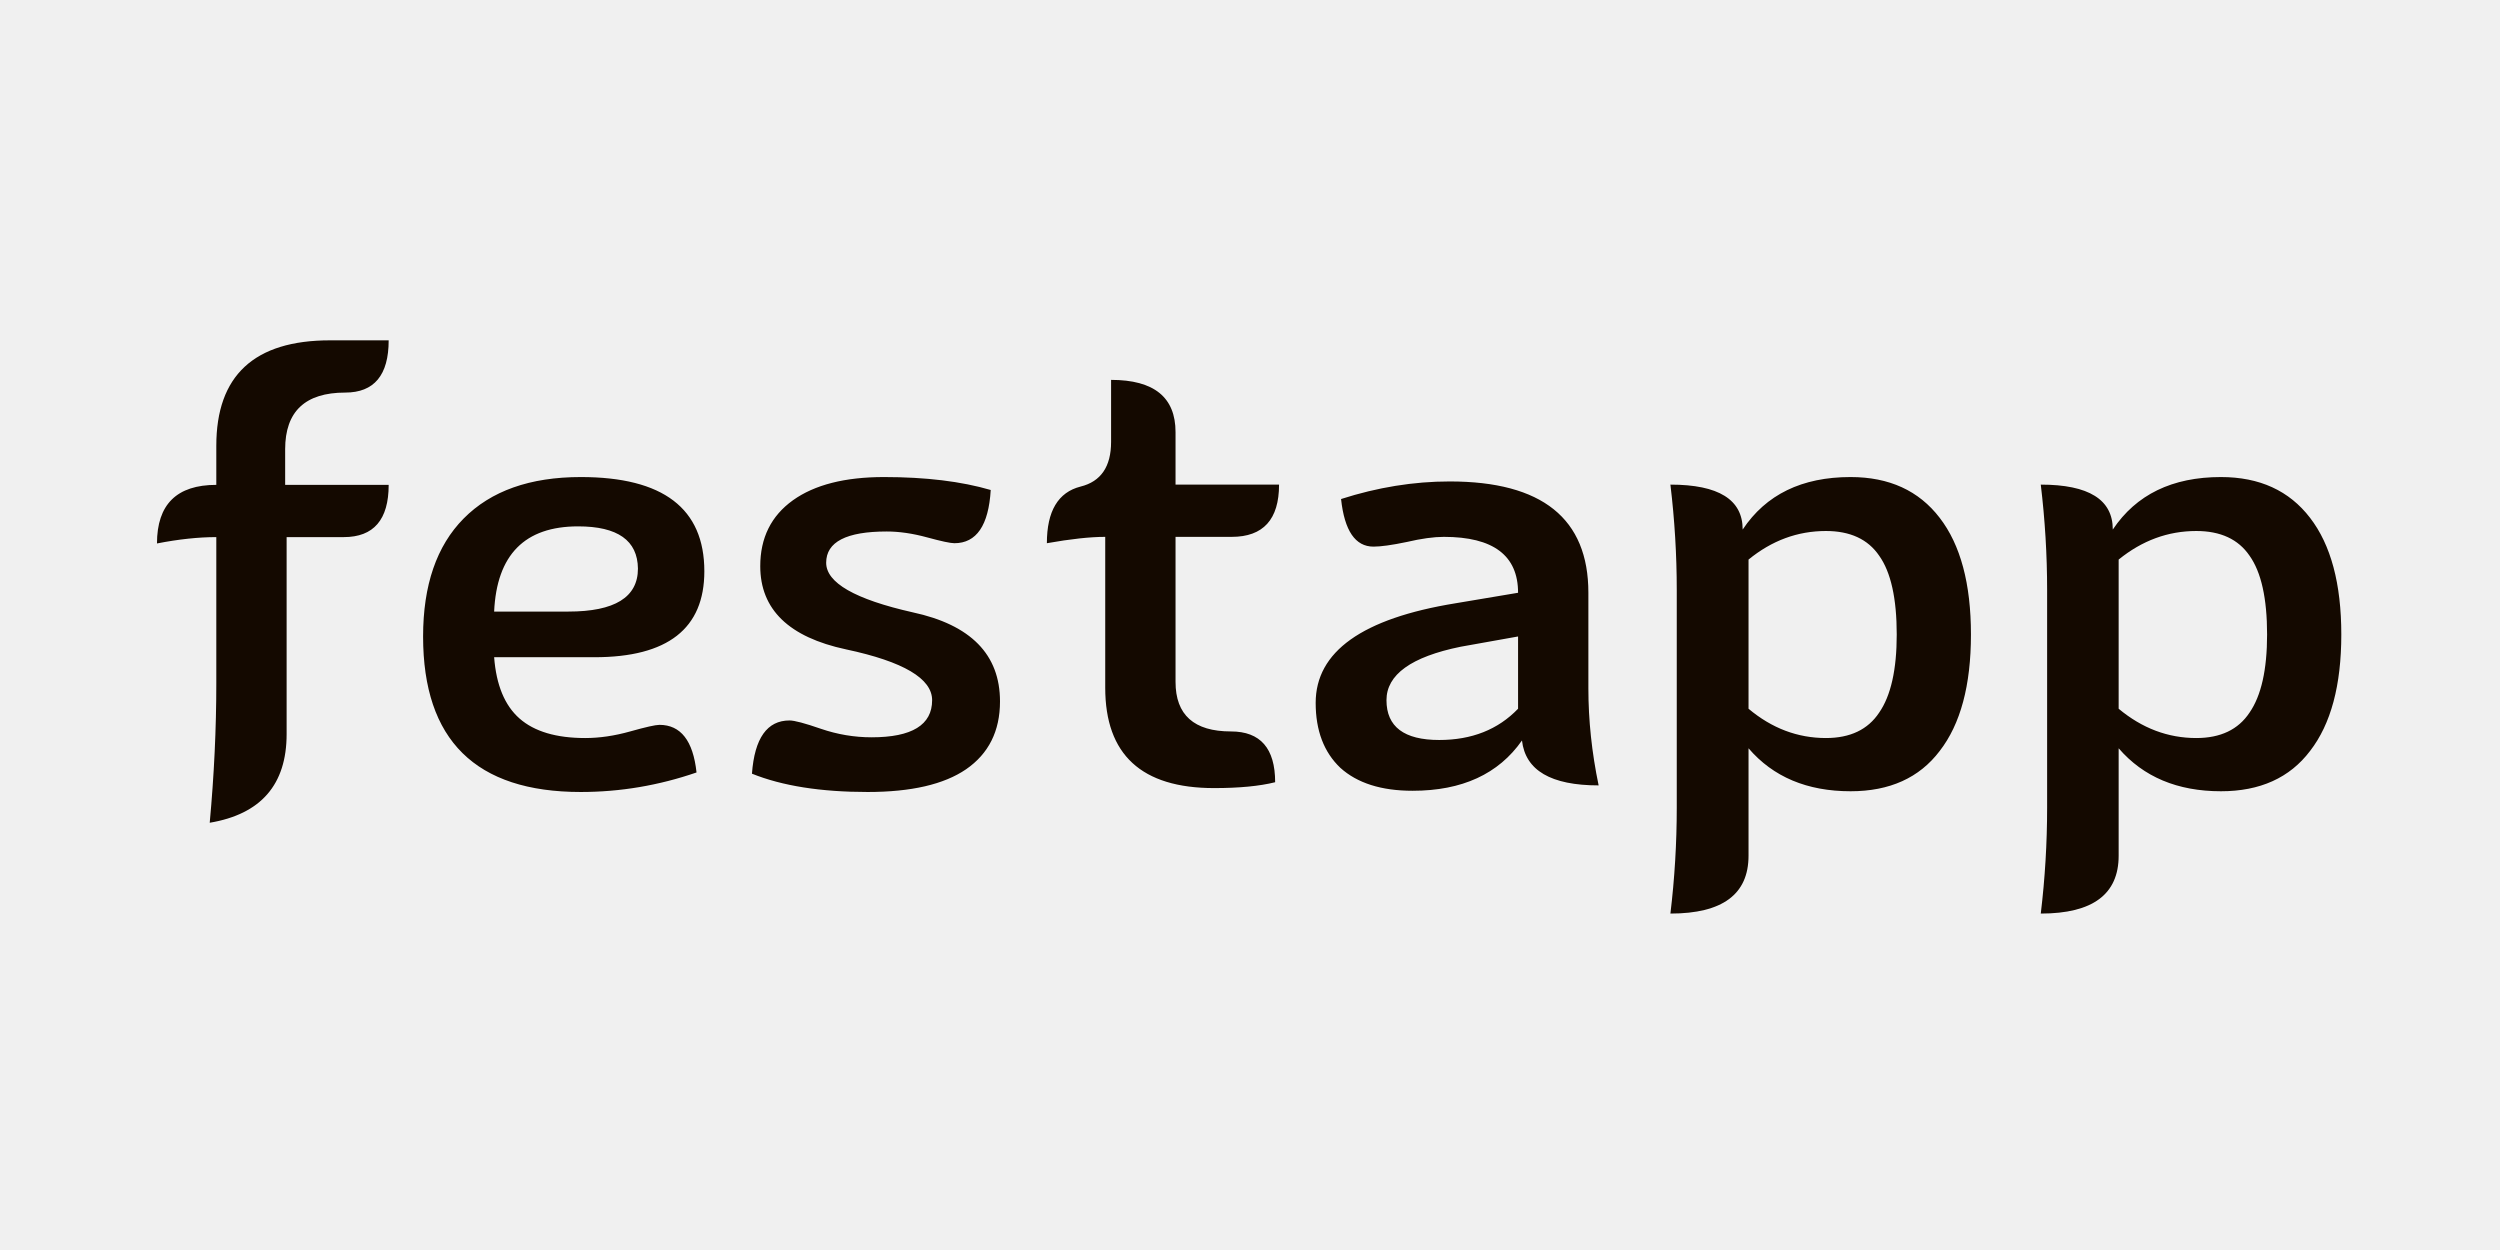
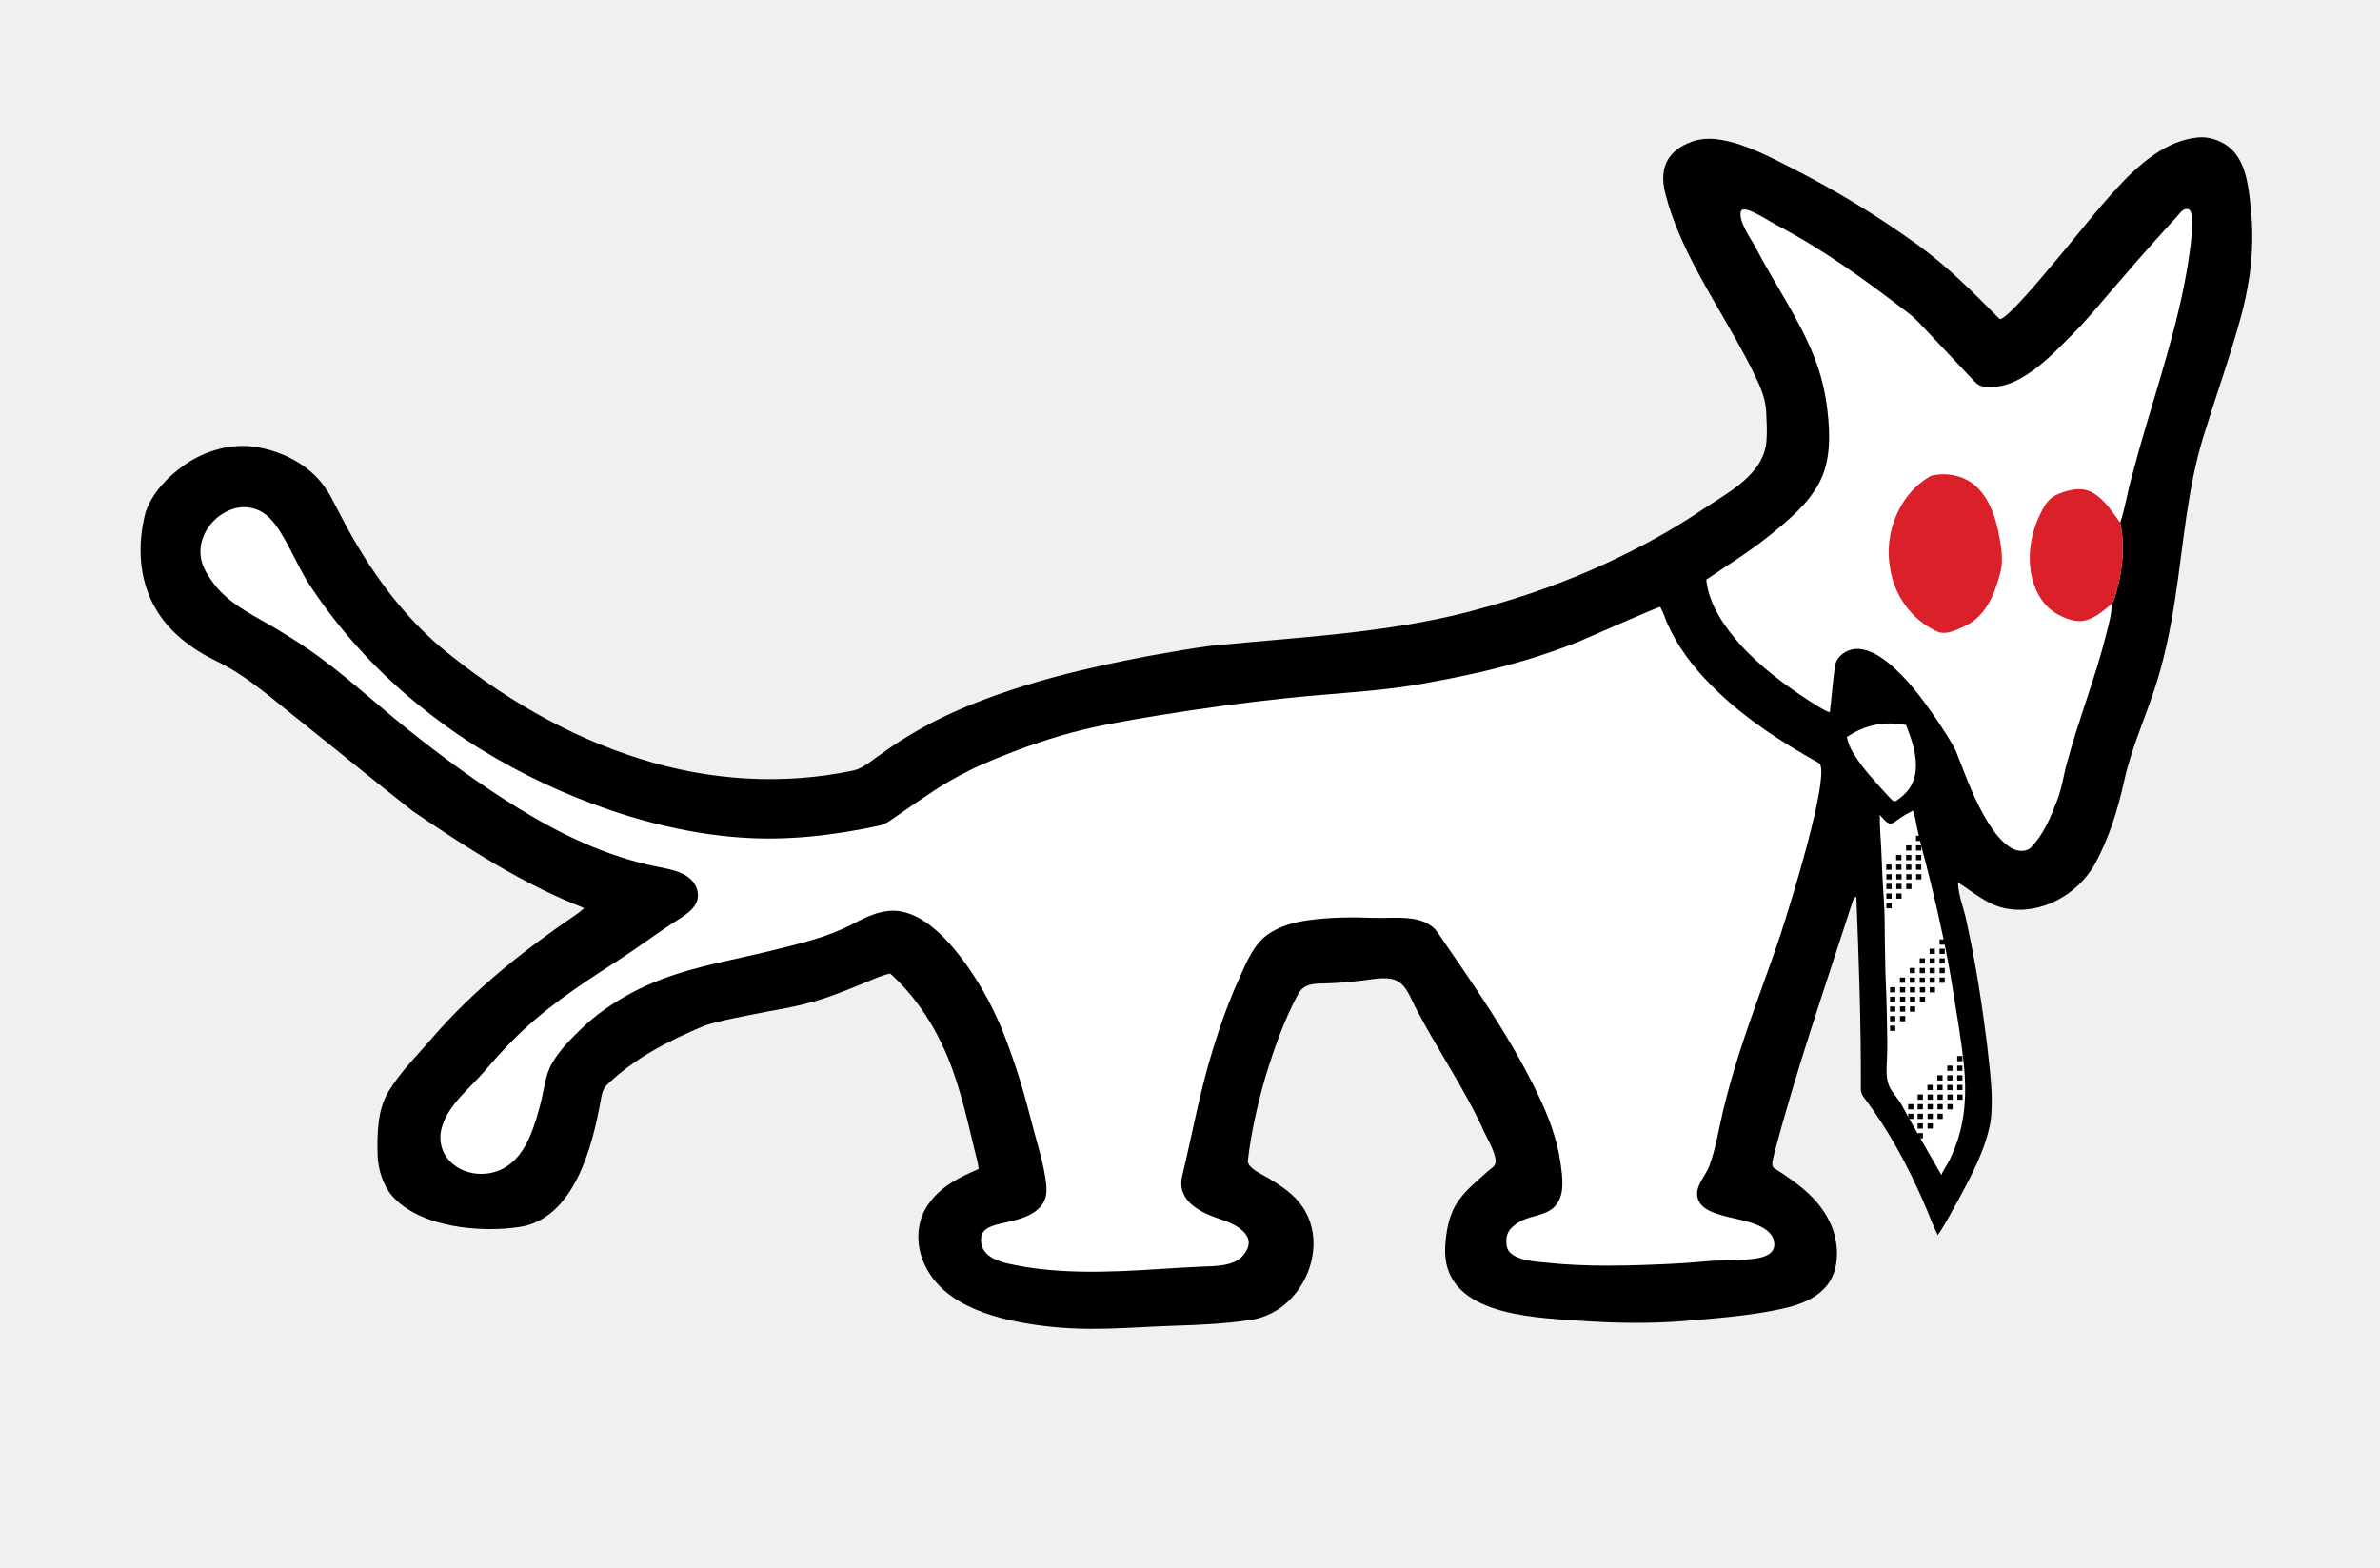
- <svg xmlns="http://www.w3.org/2000/svg" version="1.2" viewBox="0 0 1024 512" width="1024" height="512">
-   <path id="festapp" class="s0" aria-label="festapp" fill="#140900" d="m117.4 300.7q0 31-31.5 36.3 2.7-29.3 2.7-57.1v-59.9q-11 0-24.3 2.6 0-24 24.3-24v-16q0-43.2 46.6-43.2h24q0 21.4-17.8 21.4-24.6 0-24.6 23.2v14.6h42.4q0 21.4-18.4 21.4h-23.4zm120.5 23.7q-64.6 0-64.6-63.7 0-31.5 16.6-48.3 16.8-17 48-17 50.6 0 50.6 38.6 0 35.2-45 35.2h-41.1q1.3 17.1 10.4 25.1 9.1 8 26.9 8 8.8 0 18.4-2.7 9.6-2.7 12-2.7 13.1 0 15.2 19.5-23.2 8-47.4 8zm-35.5-73.9h30.4q28.5 0 28.5-17.6-0.2-17.3-24.5-17.3-32.8 0-34.4 34.9zm105.6 66.4q1.6-21.8 15.4-21.8 3 0 12.8 3.4 10.2 3.5 20.8 3.5 24.8 0 24.8-15.2 0-13.3-35.2-20.8-35.2-7.5-35.2-34.1 0-17.4 13.4-27 13.3-9.5 37.3-9.5 25.6 0 43.7 5.3-1.3 21.8-14.9 21.8-2.4 0-11.2-2.4-8.8-2.4-16.5-2.4-24.8 0-24.8 12.8 0 12.3 35.4 20.3 35.8 7.7 35.8 36.5 0 18.2-13.9 27.8-13.6 9.3-40.3 9.3-28.8 0-47.4-7.5zm189.3 5.9q-44.6 0-44.6-41.1v-61.8q-9.3 0-23.9 2.6 0-19.7 13.8-23.2 12.5-3.1 12.5-18.3v-25.4q26.4 0 26.4 21.4v21.5h42.4q0 21.4-19.4 21.4h-23v59.4q0 20.3 22.7 20.3 18.1 0 18.1 20.8-9.6 2.4-25 2.4zm81.3 1.1q-19.2 0-29.6-9.4-10.1-9.6-10.1-26.6 0-31.5 57.3-40.8l25.6-4.3q0-22.9-30.4-22.9-6.2 0-15.2 2.1-9.1 1.9-13.6 1.9-11.2 0-13.3-19.5 22.4-7.2 44.5-7.2 56.8 0 56.8 45.6v39.2q0 19.5 4.2 39.7-29.3 0-31.4-18.4-14.4 20.6-44.8 20.6zm10.9-20.8q20 0 32.3-12.8v-29.6l-23.5 4.2q-30.4 6.2-30.4 21.9 0 16.3 21.6 16.3zm94.7 71.1q2.6-21.6 2.6-43.4v-89.1q0-21.6-2.6-43.2 29.6 0 29.6 18.4 14.3-21.5 44.2-21.5 23.7 0 36.5 16.7 12.8 16.6 12.8 47.8 0 31.2-12.8 47.7-12.5 16.5-36.5 16.5-26.7 0-41.8-17.6v44q0 23.7-32 23.7zm63.7-71.9q14.9 0 21.8-10.4 7.2-10.4 7.2-32 0-22.2-7.2-32.3-6.9-10.1-21.8-10.1-17.4 0-31.7 11.7v61.1q14.3 12 31.7 12zm88 71.9q2.6-21.6 2.6-43.4v-89.1q0-21.6-2.6-43.2 29.5 0 29.5 18.4 14.4-21.5 44.3-21.5 23.7 0 36.5 16.7 12.8 16.6 12.8 47.8 0 31.2-12.8 47.7-12.5 16.5-36.5 16.5-26.7 0-41.9-17.6v44q0 23.7-31.9 23.7zm63.7-71.9q14.9 0 21.8-10.4 7.2-10.4 7.2-32 0-22.2-7.2-32.3-6.9-10.1-21.8-10.1-17.4 0-31.8 11.7v61.1q14.4 12 31.8 12z" />
+ <svg xmlns="http://www.w3.org/2000/svg" xml:space="preserve" width="1327" height="874">
+   <g fill="#FFF">
+     <path d="M1057.71 446.19c5.62-3.94 8.81-7.9 10.21-14.86 1.36-9.34-1.78-18.57-5.2-27.13-12.25-2.24-22.819-.12-33 6.73.7 3.22 1.931 6.32 3.7 9.12 5.46 8.94 12.8 16.49 19.79 24.24 1.19 1.1 2.7 3.56 4.5 1.9z" />
+     <path d="M1220.27 116.7c-3.159-1.05-5.17 2.81-7.21 4.85-10.079 10.96-19.979 22.07-29.659 33.38-9.851 11.14-19.051 22.87-29.67 33.31-8.341 8.37-16.771 17.01-27.2 22.79-6.46 3.6-14.061 5.82-21.46 4.27-2.2-.4-3.69-2.2-5.181-3.69-8.359-8.97-16.83-17.83-25.239-26.75-3.25-3.43-6.341-7.06-10.12-9.93-24.09-18.52-47.25-35.43-74.15-49.55-5.5-2.89-16.63-10.63-19.52-8.09-2.44 5.21 6.01 16.83 7.699 20.12 10.69 20.68 24.381 39.93 32.971 61.66 3.81 9.63 6.21 19.65 7.39 29.93 1.53 13.35 1.89 27.91-4.57 40.11-6.279 11.85-16.699 20.49-26.92 28.81-11.41 9.29-23.949 17.01-36.1 25.26 1.51 14.14 10.17 26.29 19.35 36.65 11.13 12.06 24.33 22.01 38.061 30.9 3.74 2.28 7.3 5 11.5 6.43 1.04-8.59 1.64-17.24 2.899-25.81.92-6.12 7.511-9.95 13.351-9.55 5.97.47 11.229 3.78 15.859 7.35 11.12 8.97 19.61 20.63 27.65 32.31 3.67 5.67 7.59 11.23 10.54 17.32 5.49 13.83 10.42 28.06 18.479 40.67 3.33 5.14 7.16 10.25 12.521 13.43 3.37 1.89 8.34 2.43 11.16-.729 6.85-7.181 10.71-16.53 14.189-25.67 2.98-7.431 3.78-15.46 6.13-23.07 6.351-23.48 15.5-46.12 21.32-69.75 1.38-5.59 3.141-11.19 3.05-17.01 1.67-1.94 1.92-4.7 2.721-7.06 3.5-12.34 4.75-25.54 2.05-38.15 2.859-8.59 4.1-17.61 6.63-26.29 9.19-35.46 21.85-70.24 29.02-106.19.719-3.581 7.859-40.461 2.459-42.261zM1014.11 425.4c-21.7-12.11-42.811-25.89-60.33-43.67-9.96-10.06-18.681-21.55-24.36-34.58-1.21-2.93-2.14-5.98-3.729-8.74-.33-.58-42.271 18.05-45.79 19.45-17.83 7.11-36.29 12.69-55 16.96-10.091 2.31-20.25 4.29-30.44 6.15-20.03 3.67-40.15 4.94-60.41 6.69-23.42 2.02-46.8 4.94-70.05 8.38-6.55.97-13.09 1.99-19.62 3.06-7.57 1.24-15.12 2.56-22.66 3.97-7.99 1.49-15.95 3.18-23.8 5.28-16.55 4.43-32.84 10.36-48.58 17.12-9.17 3.93-17.97 8.67-26.43 13.95-8.42 5.54-16.75 11.21-25 17-2.26 1.561-4.56 3.22-7.29 3.811-25.85 5.6-51.99 8.659-78.45 6.659a261.69 261.69 0 0 1-22.66-2.699c-16.79-2.75-33.33-7.07-49.43-12.57a355.815 355.815 0 0 1-72.15-33.97c-6.24-3.85-12.36-7.92-18.31-12.2-5.91-4.24-11.68-8.66-17.3-13.26-23.85-19.5-44.7-42.69-61.36-68.62-4.32-7.46-7.95-15.3-12.18-22.81-2.99-5.32-6.76-11.42-11.97-14.84-4.29-2.83-10.06-3.85-15.07-2.68a25.17 25.17 0 0 0-7.17 2.92c-9.31 5.55-15.21 16.78-11.91 27.58 1.31 4.29 3.85 8.03 6.49 11.61 8.81 11.94 24.07 18.6 36.42 26.15 3.93 2.39 7.83 4.83 11.68 7.33 13.56 8.82 25.99 19.22 38.32 29.65 6.97 5.89 13.9 11.82 21.01 17.53 19.82 15.9 40.52 31.07 62.14 44.42 24.01 14.82 49.73 27.19 77.56 32.761 8.35 1.67 19.85 3.409 22.48 13.13 2.56 9.42-7.72 14.439-14.11 18.649-10.69 7.03-20.95 14.7-31.72 21.62-20.99 13.47-40.97 26.8-58.44 44.811-4.78 4.92-9.37 10.02-13.81 15.25-8.43 9.939-21.01 19.27-24.47 32.42-2.17 8.22.93 16.449 7.99 21.21 7.2 4.859 16.9 5.479 24.79 1.989 8.55-3.779 13.72-11.8 17.1-20.18 2.25-5.56 3.87-11.37 5.39-17.16 2.01-7.699 2.38-15.46 6.52-22.449 4.22-7.141 10.12-13.091 16.04-18.83 8.01-7.78 17.32-14.181 27.1-19.54 5.51-3.011 11.28-5.62 17.15-7.87 20.47-7.87 42.13-11.311 63.33-16.58 14.69-3.65 29.86-7.16 43.34-14.26 8.35-4.4 17.43-8.9 27.14-7.271 15.03 2.53 28.39 18.08 36.73 29.79 8.88 12.46 16.06 26.061 21.55 40.33 3.09 8.06 5.89 16.27 8.47 24.51 2.94 9.42 5.23 19.021 7.84 28.521 2.59 9.43 5.42 18.85 6.6 28.59.56 4.58.15 9.1-3.02 12.75-4.67 5.37-11.79 7.11-18.42 8.71-4.71 1.13-14.04 2.26-14.78 8.41-1.1 9.189 7.1 12.939 14.37 14.63 27.08 6.27 56.52 5.01 83.97 3.24 8.04-.521 16.08-1.03 24.13-1.391 7.89-.35 18.66-.02 23.84-6.569 4.87-6.15 3.21-10.891-2.49-14.99-3.18-2.29-6.8-3.72-10.489-4.93-10.86-3.591-24.601-10.091-21.22-24.171 5.06-21.04 8.95-42.3 14.9-63.14 1.75-6.11 3.61-12.189 5.64-18.22 3.32-9.86 7.07-19.59 11.37-29.061 3.93-8.649 7.87-18.659 15.98-24.27 6.43-4.46 14.279-6.65 21.949-7.74 12.33-1.76 24.78-1.83 37.2-1.37 11.07.41 28-2.54 35.37 8.181 19.97 29.04 40.44 58.14 55.78 89.979 5.95 12.34 10.96 25.37 12.79 39.021.97 7.17 2.359 16.439-2.36 22.649-4.8 6.32-13.689 5.74-20.08 9.36-5.649 3.189-8.89 6.72-7.569 14 1.449 8.02 17.569 8.56 21.619 9 22.601 2.479 46.57 1.8 69.37.72 6.78-.33 13.54-.79 20.301-1.45 6.939-.67 13.939-.31 20.899-.88 6.07-.49 18.78-.91 16.75-10.42-2.109-9.87-19.71-11.71-27.41-13.89-5.27-1.5-12.01-3.21-14.59-8.62-3.31-6.92 3.78-13.42 5.96-19.33 3.67-9.97 5.25-20.561 7.7-30.86 2.62-10.989 5.75-21.859 9.2-32.63 7.09-22.14 15.54-43.82 22.92-65.859 1.92-5.75 3.6-11.561 5.399-17.33 4.13-13.231 22.35-74.361 15.84-78.001zM1088.65 550.55c-1.061-6.6-2.2-13.189-3.511-19.75-.27-1.37-.55-2.74-.83-4.109-.199-.971-.399-1.94-.609-2.91-2.101-10.12-4.41-20.19-6.86-30.23-1.75-7.16-3.58-14.3-5.46-21.42-.06-.229-.12-.45-.17-.68a.726.726 0 0 1-.04-.141c-.21-.819-.41-1.63-.6-2.449-.24-.971-.471-1.95-.69-2.92-.37-1.61-.729-3.221-1.09-4.82-.65-2.9-.96-6.7-2.4-9.33-.229.66-3.109 1.84-3.75 2.25-1.3.83-2.58 1.69-3.88 2.51-1.439.92-3.26 2.87-5.13 2.58-2.1-.34-4.46-3.8-5.91-5.2.73.71.36 3.45.391 4.351.069 2.029.159 4.05.27 6.069.25 4.521.61 9.051.73 13.58.199 7.16.64 14.29 1.1 21.431.3 4.689.56 9.38.6 14.08.08 7.649.08 15.29.32 22.949 0 6.17.42 12.37.61 18.54.17 5.33.31 10.65.38 15.98.1 6.649.28 13.28-.04 19.92-.25 5.29-.771 11.37 1.97 16.15 1.98 3.43 4.891 6.27 6.66 9.819.55 1.11 1.71 3.24 3.23 5.95.199.36.409.73.619 1.12 5.591 9.95 15.091 26.35 17.94 31.33-.33-.58 3.9-7.15 4.35-8.09 1.42-2.9 2.681-5.86 3.78-8.891 5.28-14.479 5.91-29.77 4.311-44.96-1.511-14.259-4.021-28.549-6.291-42.709z" />
+   </g>
+   <path d="M1254.7 113.42c-1.24-11.01-2.88-24.93-12.75-32.06-4.71-3.4-10.82-5.29-16.59-4.71-17.681 1.77-32.391 14.69-43.94 27.05-12.7 13.59-23.91 28.41-36 42.54-2.1 2.46-28 34.14-30.66 31.47-14.7-14.76-28.66-29-45.64-41.28a524.454 524.454 0 0 0-69.97-42.67c-12.28-6.23-25.19-13.18-38.87-15.67-5.71-1.04-11.601-1.08-17.101.95-6.109 2.26-10.41 5.46-12.97 9.57-3.17 5.08-3.68 11.56-1.67 19.4 2.01 7.87 4.77 15.54 7.97 23 11.67 27.14 28.9 51.4 41.771 77.93 3.21 6.63 6.149 13.17 6.479 20.63.25 5.49.63 11.02.141 16.511-1.669 18.732-21.5 28.484-35.235 37.768-17.313 11.702-35.545 21.626-54.51 30.391-21.467 9.921-44.267 18.083-67.065 24.351-49.63 14.3-101.51 16.38-152.609 21.43-11.53 1.48-22.96 3.6-34.4 5.59-35.12 6.63-70.19 14.9-103.24 28.75-16.52 6.91-32.3 15.61-46.75 26.21-4.89 3.14-9.21 7.52-15 8.96-39.24 8.371-80.54 5.75-118.74-6.32-41.06-12.74-78.67-35.08-111.68-62.4-24.71-21.03-43.19-48.39-57.69-77.2-2.27-4.33-4.23-8.39-7.37-12.71-8.55-11.74-22.77-19.12-37.3-21.6-14.17-2.43-28.88 1.86-40.54 9.99-9.34 6.58-17.82 15.34-21.6 26.32-4.65 17.57-3.91 37.36 5.39 53.34 7.62 13.5 20.52 23.1 34.28 29.71 17.76 8.63 32.32 22.18 47.75 34.23 20.57 16.42 40.91 33.15 61.62 49.39 30.27 20.52 61.25 40.66 95.48 53.97-1.02.96-2.04 1.92-3.16 2.76-30.04 20.46-57.94 42.28-81.77 69.931-8.32 9.649-17.53 18.689-24.18 29.659-6.22 10.261-6.35 23.881-6.04 35.521.19 7.51 2.99 16.63 7.89 22.38 15.35 17.98 49.91 20.96 71.55 17.53 30.01-4.75 40.3-44.59 44.81-69.79.63-3.521 1.2-7.41 4.11-9.851 15.04-14.42 33.86-24.109 52.92-32.109 6.55-2.891 29.1-6.83 36.01-8.28 23.4-4.09 31.13-6.52 53.1-15.56 5.1-1.971 10.01-4.58 15.43-5.631 12.2 10.98 21.87 24.65 28.86 39.48 8.98 18.61 13.32 38.94 18.17 58.9.92 3.479 1.86 6.979 2.28 10.579-10.49 4.431-21.27 9.82-27.92 19.471-6.46 8.81-7.22 20.859-3.43 30.92 9.27 24.609 38.15 32.84 62.77 36.46 28.74 4.21 51.38 1.38 77.09.55 14.6-.479 29.32-1.07 43.85-3.37 5.42-.85 11.29-3.359 15.739-6.52 17.25-12.271 24.851-38.16 12.511-56.351-4.891-7.22-11.88-11.72-19.2-16.18-2.98-1.81-11.8-5.55-11.32-9.68 1.8-15.641 5.32-31.061 9.66-46.181 4.88-15.979 10.43-31.859 18.35-46.609 2.91-5.42 7.87-5.86 13.431-5.94 7.479-.09 14.83-.8 22.26-1.63 5.71-.64 12.98-2.39 18.54-.26 5.82 2.22 8.24 9.42 10.85 14.51 12.16 23.73 27.62 45.67 38.61 70.021 1.76 3.88 7.7 13.699 6.22 17.899-.67 1.9-2.72 2.851-4.14 4.15-6.38 5.84-13.63 11.39-18.03 19.01-3.859 6.67-5.22 15.02-5.7 22.61-2.42 38.069 46.7 39.689 73.03 41.6 20.3 1.46 41.08 1.9 61.38.17 17.62-1.5 35.95-2.9 53.24-6.67 10.14-2.22 21-6.09 26.76-15.32 5.99-9.6 4.761-23.96-.359-33.79-6.271-12.87-18.32-21.5-30.08-28.97-2.82-1.45-1.21-4.92-.83-7.28 12.45-47.67 28.689-94.22 43.79-141.09.35-1.39 1.05-2.649 2.279-3.439 1.41 35.71 2.66 71.449 2.521 107.189-.12 1.87.72 3.58 1.85 5.03 13.471 17.77 24.15 37.53 33.051 57.95 2.81 6.12 4.829 12.59 8 18.56 4.439-6.31 7.8-13.29 11.659-19.95 7.391-13.76 15-27.85 17.771-43.38 1.87-14.16-.49-28.399-1.92-42.49-2.83-22.8-6.33-45.529-11.26-67.97-1.341-7.51-4.86-15.18-4.99-22.819 8.56 5.439 16.3 12.5 26.58 14.5 19.75 3.84 40.22-7.73 49.819-24.83 7.9-14.57 12.82-30.53 16.36-46.66 3.8-17.31 11.41-34.22 16.93-51.07 2.561-7.81 4.69-15.77 6.49-23.79 1.98-8.81 3.57-17.7 4.93-26.63 4.681-30.53 6.69-60.86 15.851-90.53 6.87-22.23 14.76-44.14 20.87-66.61 1.97-7.22 3.5-14.61 4.609-22.02 2.027-13.681 2.107-27.181.557-40.921zM998.27 503.4c-1.8 5.77-3.479 11.58-5.399 17.33-7.38 22.039-15.83 43.72-22.92 65.859-3.45 10.771-6.58 21.641-9.2 32.63-2.45 10.3-4.03 20.891-7.7 30.86-2.18 5.91-9.27 12.41-5.96 19.33 2.58 5.41 9.32 7.12 14.59 8.62 7.7 2.18 25.301 4.02 27.41 13.89 2.03 9.51-10.68 9.93-16.75 10.42-6.96.57-13.96.21-20.899.88-6.761.66-13.521 1.12-20.301 1.45-22.8 1.08-46.77 1.76-69.37-.72-4.05-.44-20.17-.98-21.619-9-1.32-7.28 1.92-10.811 7.569-14 6.391-3.62 15.28-3.04 20.08-9.36 4.72-6.21 3.33-15.479 2.36-22.649-1.83-13.65-6.84-26.681-12.79-39.021-15.34-31.84-35.811-60.939-55.78-89.979-7.37-10.721-24.3-7.771-35.37-8.181-12.42-.46-24.87-.39-37.2 1.37-7.67 1.09-15.52 3.28-21.949 7.74-8.11 5.61-12.051 15.62-15.98 24.27-4.3 9.471-8.05 19.2-11.37 29.061-2.029 6.03-3.89 12.109-5.64 18.22-5.95 20.84-9.84 42.1-14.9 63.14-3.38 14.08 10.36 20.58 21.22 24.171 3.689 1.21 7.31 2.64 10.489 4.93 5.7 4.1 7.36 8.84 2.49 14.99-5.18 6.55-15.95 6.22-23.84 6.569-8.05.36-16.09.87-24.13 1.391-27.45 1.77-56.89 3.029-83.97-3.24-7.27-1.69-15.47-5.44-14.37-14.63.74-6.15 10.07-7.28 14.78-8.41 6.63-1.6 13.75-3.34 18.42-8.71 3.17-3.65 3.58-8.17 3.02-12.75-1.18-9.74-4.01-19.16-6.6-28.59-2.61-9.5-4.9-19.101-7.84-28.521-2.58-8.24-5.38-16.45-8.47-24.51-5.49-14.27-12.67-27.87-21.55-40.33-8.34-11.71-21.7-27.26-36.73-29.79-9.71-1.63-18.79 2.87-27.14 7.271-13.48 7.1-28.65 10.609-43.34 14.26-21.2 5.27-42.86 8.71-63.33 16.58-5.87 2.25-11.64 4.859-17.15 7.87-9.78 5.359-19.09 11.76-27.1 19.54-5.92 5.739-11.82 11.689-16.04 18.83-4.14 6.989-4.51 14.75-6.52 22.449-1.52 5.79-3.14 11.601-5.39 17.16-3.38 8.38-8.55 16.4-17.1 20.18-7.89 3.49-17.59 2.87-24.79-1.989-7.06-4.761-10.16-12.99-7.99-21.21 3.46-13.15 16.04-22.48 24.47-32.42 4.44-5.23 9.03-10.33 13.81-15.25 17.47-18.011 37.45-31.341 58.44-44.811 10.77-6.92 21.03-14.59 31.72-21.62 6.39-4.21 16.67-9.229 14.11-18.649-2.63-9.721-14.13-11.46-22.48-13.13-27.83-5.57-53.55-17.94-77.56-32.761-21.62-13.35-42.32-28.52-62.14-44.42-7.11-5.71-14.04-11.64-21.01-17.53-12.33-10.43-24.76-20.83-38.32-29.65-3.85-2.5-7.75-4.94-11.68-7.33-12.35-7.55-27.61-14.21-36.42-26.15-2.64-3.58-5.18-7.32-6.49-11.61-3.3-10.8 2.6-22.03 11.91-27.58a25.17 25.17 0 0 1 7.17-2.92c5.01-1.17 10.78-.15 15.07 2.68 5.21 3.42 8.98 9.52 11.97 14.84 4.23 7.51 7.86 15.35 12.18 22.81 16.66 25.93 37.51 49.12 61.36 68.62 5.62 4.6 11.39 9.02 17.3 13.26 5.95 4.28 12.07 8.35 18.31 12.2a355.815 355.815 0 0 0 72.15 33.97c16.1 5.5 32.64 9.82 49.43 12.57a261.69 261.69 0 0 0 22.66 2.699c26.46 2 52.6-1.06 78.45-6.659 2.73-.591 5.03-2.25 7.29-3.811 8.25-5.79 16.58-11.46 25-17 8.46-5.28 17.26-10.02 26.43-13.95 15.74-6.76 32.03-12.69 48.58-17.12 7.85-2.1 15.81-3.79 23.8-5.28 7.54-1.41 15.09-2.73 22.66-3.97 6.53-1.07 13.07-2.09 19.62-3.06 23.25-3.44 46.63-6.36 70.05-8.38 20.26-1.75 40.38-3.02 60.41-6.69 10.19-1.86 20.35-3.84 30.44-6.15 18.71-4.27 37.17-9.85 55-16.96 3.52-1.4 45.46-20.03 45.79-19.45 1.59 2.76 2.52 5.81 3.729 8.74 5.68 13.03 14.4 24.52 24.36 34.58 17.52 17.78 38.63 31.56 60.33 43.67 6.51 3.641-11.71 64.771-15.84 78.001zm35.15-83.35c-1.77-2.8-3-5.9-3.7-9.12 10.181-6.85 20.75-8.97 33-6.73 3.42 8.56 6.561 17.79 5.2 27.13-1.4 6.96-4.59 10.92-10.21 14.86-1.8 1.659-3.31-.801-4.5-1.9-6.99-7.75-14.33-15.3-19.79-24.24zm61.52 173.21c1.6 15.19.97 30.48-4.311 44.96-1.1 3.03-2.36 5.99-3.78 8.891-.449.939-4.68 7.51-4.35 8.09-2.85-4.98-12.35-21.38-17.94-31.33-.21-.39-.42-.76-.619-1.12-1.521-2.71-2.681-4.84-3.23-5.95-1.77-3.55-4.68-6.39-6.66-9.819-2.74-4.78-2.22-10.86-1.97-16.15.32-6.64.14-13.271.04-19.92-.07-5.33-.21-10.65-.38-15.98-.19-6.17-.61-12.37-.61-18.54-.24-7.659-.24-15.3-.32-22.949-.04-4.7-.3-9.391-.6-14.08-.46-7.141-.9-14.271-1.1-21.431-.12-4.529-.48-9.06-.73-13.58-.11-2.02-.2-4.04-.27-6.069-.03-.9.34-3.641-.391-4.351 1.45 1.4 3.811 4.86 5.91 5.2 1.87.29 3.69-1.66 5.13-2.58 1.3-.819 2.58-1.68 3.88-2.51.641-.41 3.521-1.59 3.75-2.25 1.44 2.63 1.75 6.43 2.4 9.33.36 1.6.72 3.21 1.09 4.82.22.97.45 1.949.69 2.92.189.819.39 1.63.6 2.449.01.051.021.091.04.141.05.229.11.45.17.68 1.88 7.12 3.71 14.26 5.46 21.42 2.45 10.04 4.76 20.11 6.86 30.23.21.97.41 1.939.609 2.91.28 1.369.561 2.739.83 4.109 1.311 6.561 2.45 13.15 3.511 19.75 2.271 14.159 4.781 28.449 6.291 42.709zm122.87-434.3c-7.17 35.95-19.829 70.73-29.02 106.19-2.53 8.68-3.771 17.7-6.63 26.29 2.7 12.61 1.45 25.81-2.05 38.15-.801 2.36-1.051 5.12-2.721 7.06.091 5.82-1.67 11.42-3.05 17.01-5.82 23.63-14.97 46.27-21.32 69.75-2.35 7.61-3.149 15.64-6.13 23.07-3.479 9.14-7.34 18.489-14.189 25.67-2.82 3.159-7.79 2.619-11.16.729-5.36-3.18-9.19-8.29-12.521-13.43-8.06-12.61-12.989-26.84-18.479-40.67-2.95-6.09-6.87-11.65-10.54-17.32-8.04-11.68-16.53-23.34-27.65-32.31-4.63-3.57-9.89-6.88-15.859-7.35-5.84-.4-12.431 3.43-13.351 9.55-1.26 8.57-1.859 17.22-2.899 25.81-4.2-1.43-7.76-4.15-11.5-6.43-13.73-8.89-26.931-18.84-38.061-30.9-9.18-10.36-17.84-22.51-19.35-36.65 12.15-8.25 24.689-15.97 36.1-25.26 10.221-8.32 20.641-16.96 26.92-28.81 6.46-12.2 6.101-26.76 4.57-40.11-1.18-10.28-3.58-20.3-7.39-29.93-8.59-21.73-22.28-40.98-32.971-61.66-1.689-3.29-10.14-14.91-7.699-20.12 2.89-2.54 14.02 5.2 19.52 8.09 26.9 14.12 50.061 31.03 74.15 49.55 3.779 2.87 6.87 6.5 10.12 9.93 8.409 8.92 16.88 17.78 25.239 26.75 1.49 1.49 2.98 3.29 5.181 3.69 7.399 1.55 15-.67 21.46-4.27 10.43-5.78 18.859-14.42 27.2-22.79 10.619-10.44 19.819-22.17 29.67-33.31 9.68-11.31 19.58-22.42 29.659-33.38 2.04-2.04 4.051-5.9 7.21-4.85 5.401 1.801-1.739 38.681-2.459 42.261z" />
+   <path d="M1053.833 550.4h2.917v2.917h-2.917zM1053.833 555.765h2.917v2.916h-2.917zM1053.833 561.128h2.917v2.917h-2.917zM1053.833 566.492h2.917v2.918h-2.917zM1053.833 571.856h2.917v2.917h-2.917zM1059.366 550.4h2.917v2.917h-2.917zM1059.366 555.765h2.917v2.916h-2.917zM1059.366 561.128h2.917v2.917h-2.917zM1059.366 566.492h2.917v2.918h-2.917zM1059.283 545.036h2.917v2.917h-2.917zM1064.899 550.4h2.917v2.917h-2.917zM1064.899 555.765h2.917v2.916h-2.917zM1064.899 561.128h2.917v2.917h-2.917zM1064.816 539.672h2.917v2.918h-2.917zM1064.816 545.036h2.917v2.917h-2.917zM1070.433 550.4h2.917v2.917h-2.917zM1070.433 555.765h2.917v2.916h-2.917zM1070.35 534.308h2.917v2.917h-2.917zM1070.35 539.672h2.917v2.918h-2.917zM1070.35 545.036h2.917v2.917h-2.917zM1075.966 550.4h2.917v2.917h-2.917zM1075.883 528.944h2.917v2.916h-2.917zM1075.883 534.308h2.917v2.917h-2.917zM1075.883 539.672h2.917v2.918h-2.917zM1075.883 545.036h2.917v2.917h-2.917zM1081.416 528.944h2.917v2.916h-2.917zM1081.416 523.777h2.917v2.916h-2.917zM1081.416 534.308h2.917v2.917h-2.917zM1081.416 539.672h2.917v2.918h-2.917zM1081.416 545.036h2.917v2.917h-2.917zM1051.78 487.398h2.917v2.917h-2.917zM1051.78 492.763h2.917v2.916h-2.917zM1051.78 498.126h2.917v2.917h-2.917zM1051.78 503.49h2.917v2.918h-2.917zM1051.697 482.034h2.917v2.917h-2.917zM1057.313 487.398h2.917v2.917h-2.917zM1057.313 492.763h2.917v2.916h-2.917zM1057.313 498.126h2.917v2.917h-2.917zM1057.23 476.67h2.917v2.918h-2.917zM1057.23 482.034h2.917v2.917h-2.917zM1062.847 487.398h2.917v2.917h-2.917zM1062.847 492.763h2.917v2.916h-2.917zM1062.764 471.306h2.917v2.917h-2.917zM1062.764 476.67h2.917v2.918h-2.917zM1062.764 482.034h2.917v2.917h-2.917zM1068.38 487.398h2.917v2.917h-2.917zM1068.297 465.942h2.917v2.916h-2.917zM1068.297 471.306h2.917v2.917h-2.917zM1068.297 476.67h2.917v2.918h-2.917zM1068.297 482.034h2.917v2.917h-2.917zM1069.212 610.225h2.917v2.917h-2.917zM1069.212 615.589h2.917v2.916h-2.917zM1063.941 615.589h2.917v2.916h-2.917zM1069.212 620.952h2.917v2.917h-2.917zM1063.941 620.952h2.917v2.917h-2.917zM1069.212 626.316h2.917v2.918h-2.917zM1069.212 631.754h2.917v2.918h-2.917zM1074.745 610.225h2.917v2.917h-2.917zM1074.745 615.589h2.917v2.916h-2.917zM1074.745 620.952h2.917v2.917h-2.917zM1074.745 626.316h2.917v2.918h-2.917zM1074.662 604.86h2.917v2.917h-2.917zM1080.278 610.225h2.917v2.917h-2.917zM1080.278 615.589h2.917v2.916h-2.917zM1080.278 620.952h2.917v2.917h-2.917zM1080.195 599.496h2.917v2.918h-2.917zM1080.195 604.86h2.917v2.917h-2.917zM1085.812 610.225h2.917v2.917h-2.917zM1085.812 615.589h2.917v2.916h-2.917zM1085.729 594.132h2.917v2.917h-2.917zM1085.729 599.496h2.917v2.918h-2.917zM1085.729 604.86h2.917v2.917h-2.917zM1091.345 610.225h2.917v2.917h-2.917zM1091.262 588.769h2.917v2.916h-2.917zM1091.262 594.132h2.917v2.917h-2.917zM1091.262 599.496h2.917v2.918h-2.917zM1091.262 604.86h2.917v2.917h-2.917z" />
+   <g fill="#DA2028">
+     <path d="M1114.92 320.57c-2.87 11.03-7.91 22.82-18.7 28.16-5.26 2.37-11.63 6.15-17.279 2.81-13.32-6.4-22.7-19.72-24.98-34.24-3.9-19.72 4.91-42.26 22.87-52.08 8.229-1.99 17.62-.24 24.2 5.27 7.33 6.28 10.91 15.75 12.97 24.94 1.559 8.23 3.589 16.91.919 25.14zM1180.11 329.59c-.801 2.36-1.051 5.12-2.721 7.06-4.93 4.2-10.189 8.86-16.88 9.66-5.229.13-10.27-1.97-14.649-4.66-7.5-4.69-11.721-13.17-13.36-21.63-2.32-12.9.69-26.46 7.33-37.66 1.67-2.93 4.16-5.44 7.34-6.69 6.07-2.68 13.54-4.48 19.67-.96 6.7 3.85 10.82 10.68 15.32 16.73 2.7 12.61 1.45 25.81-2.05 38.15z" />
+   </g>
</svg>
